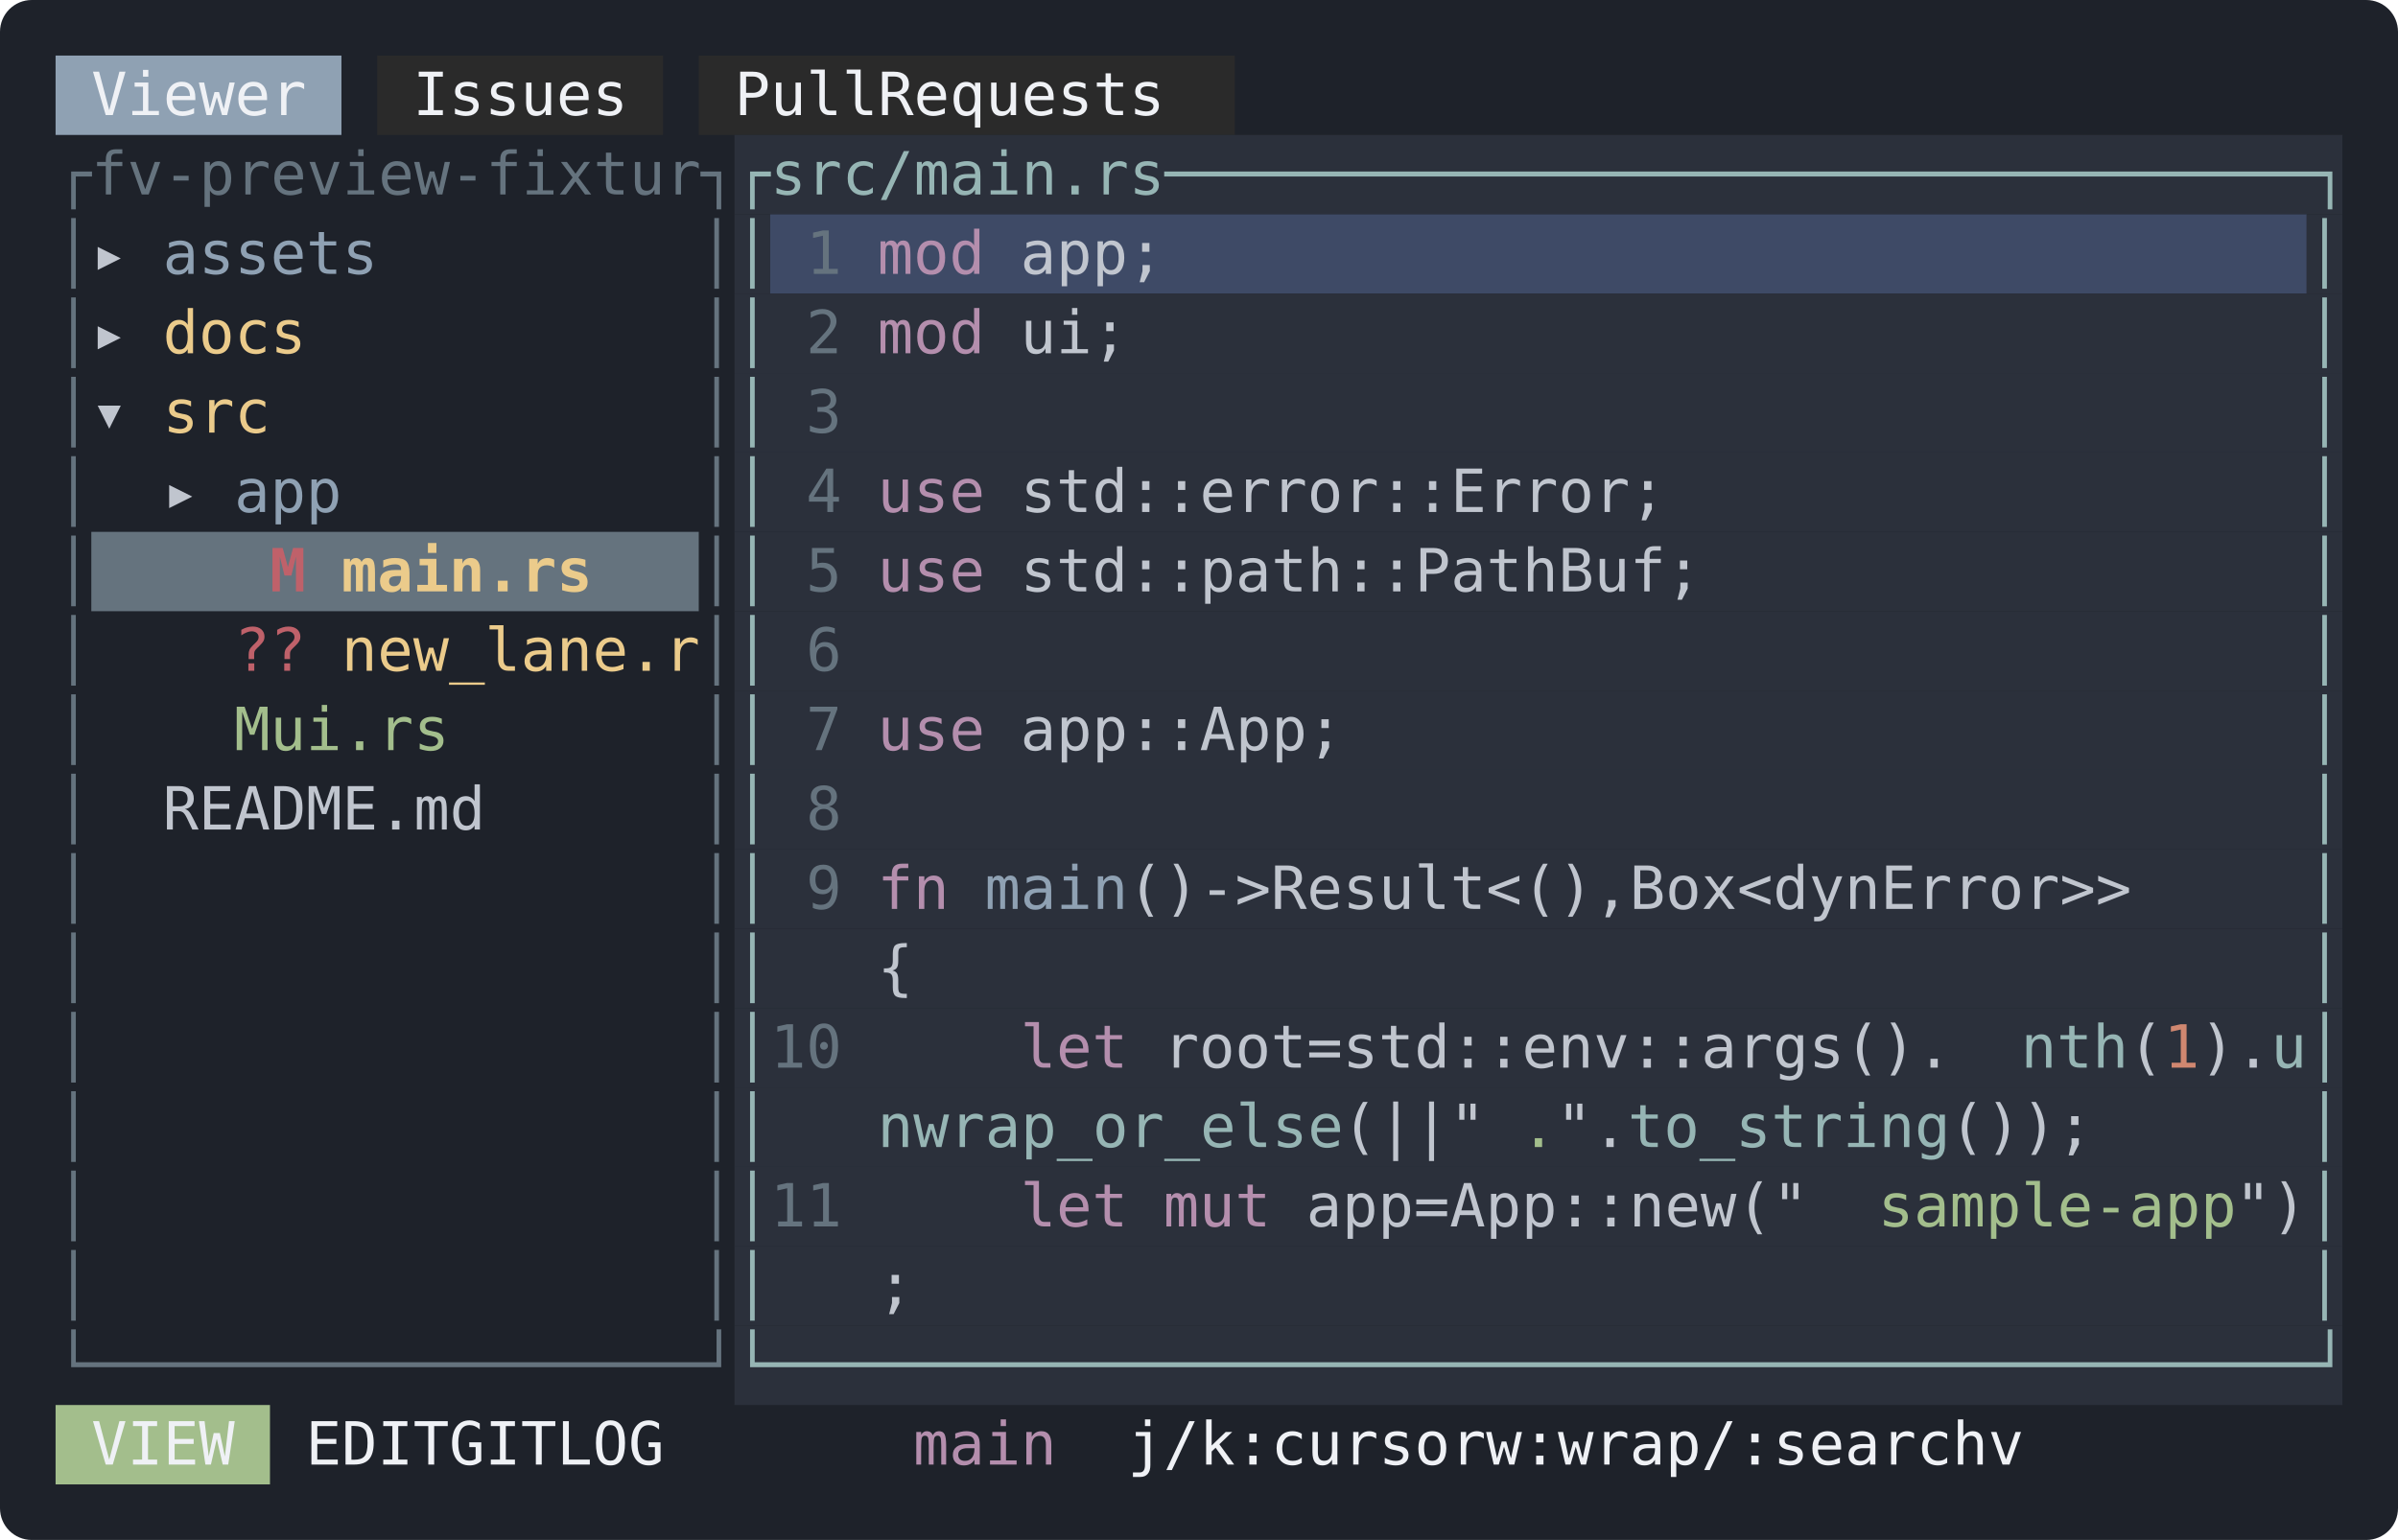
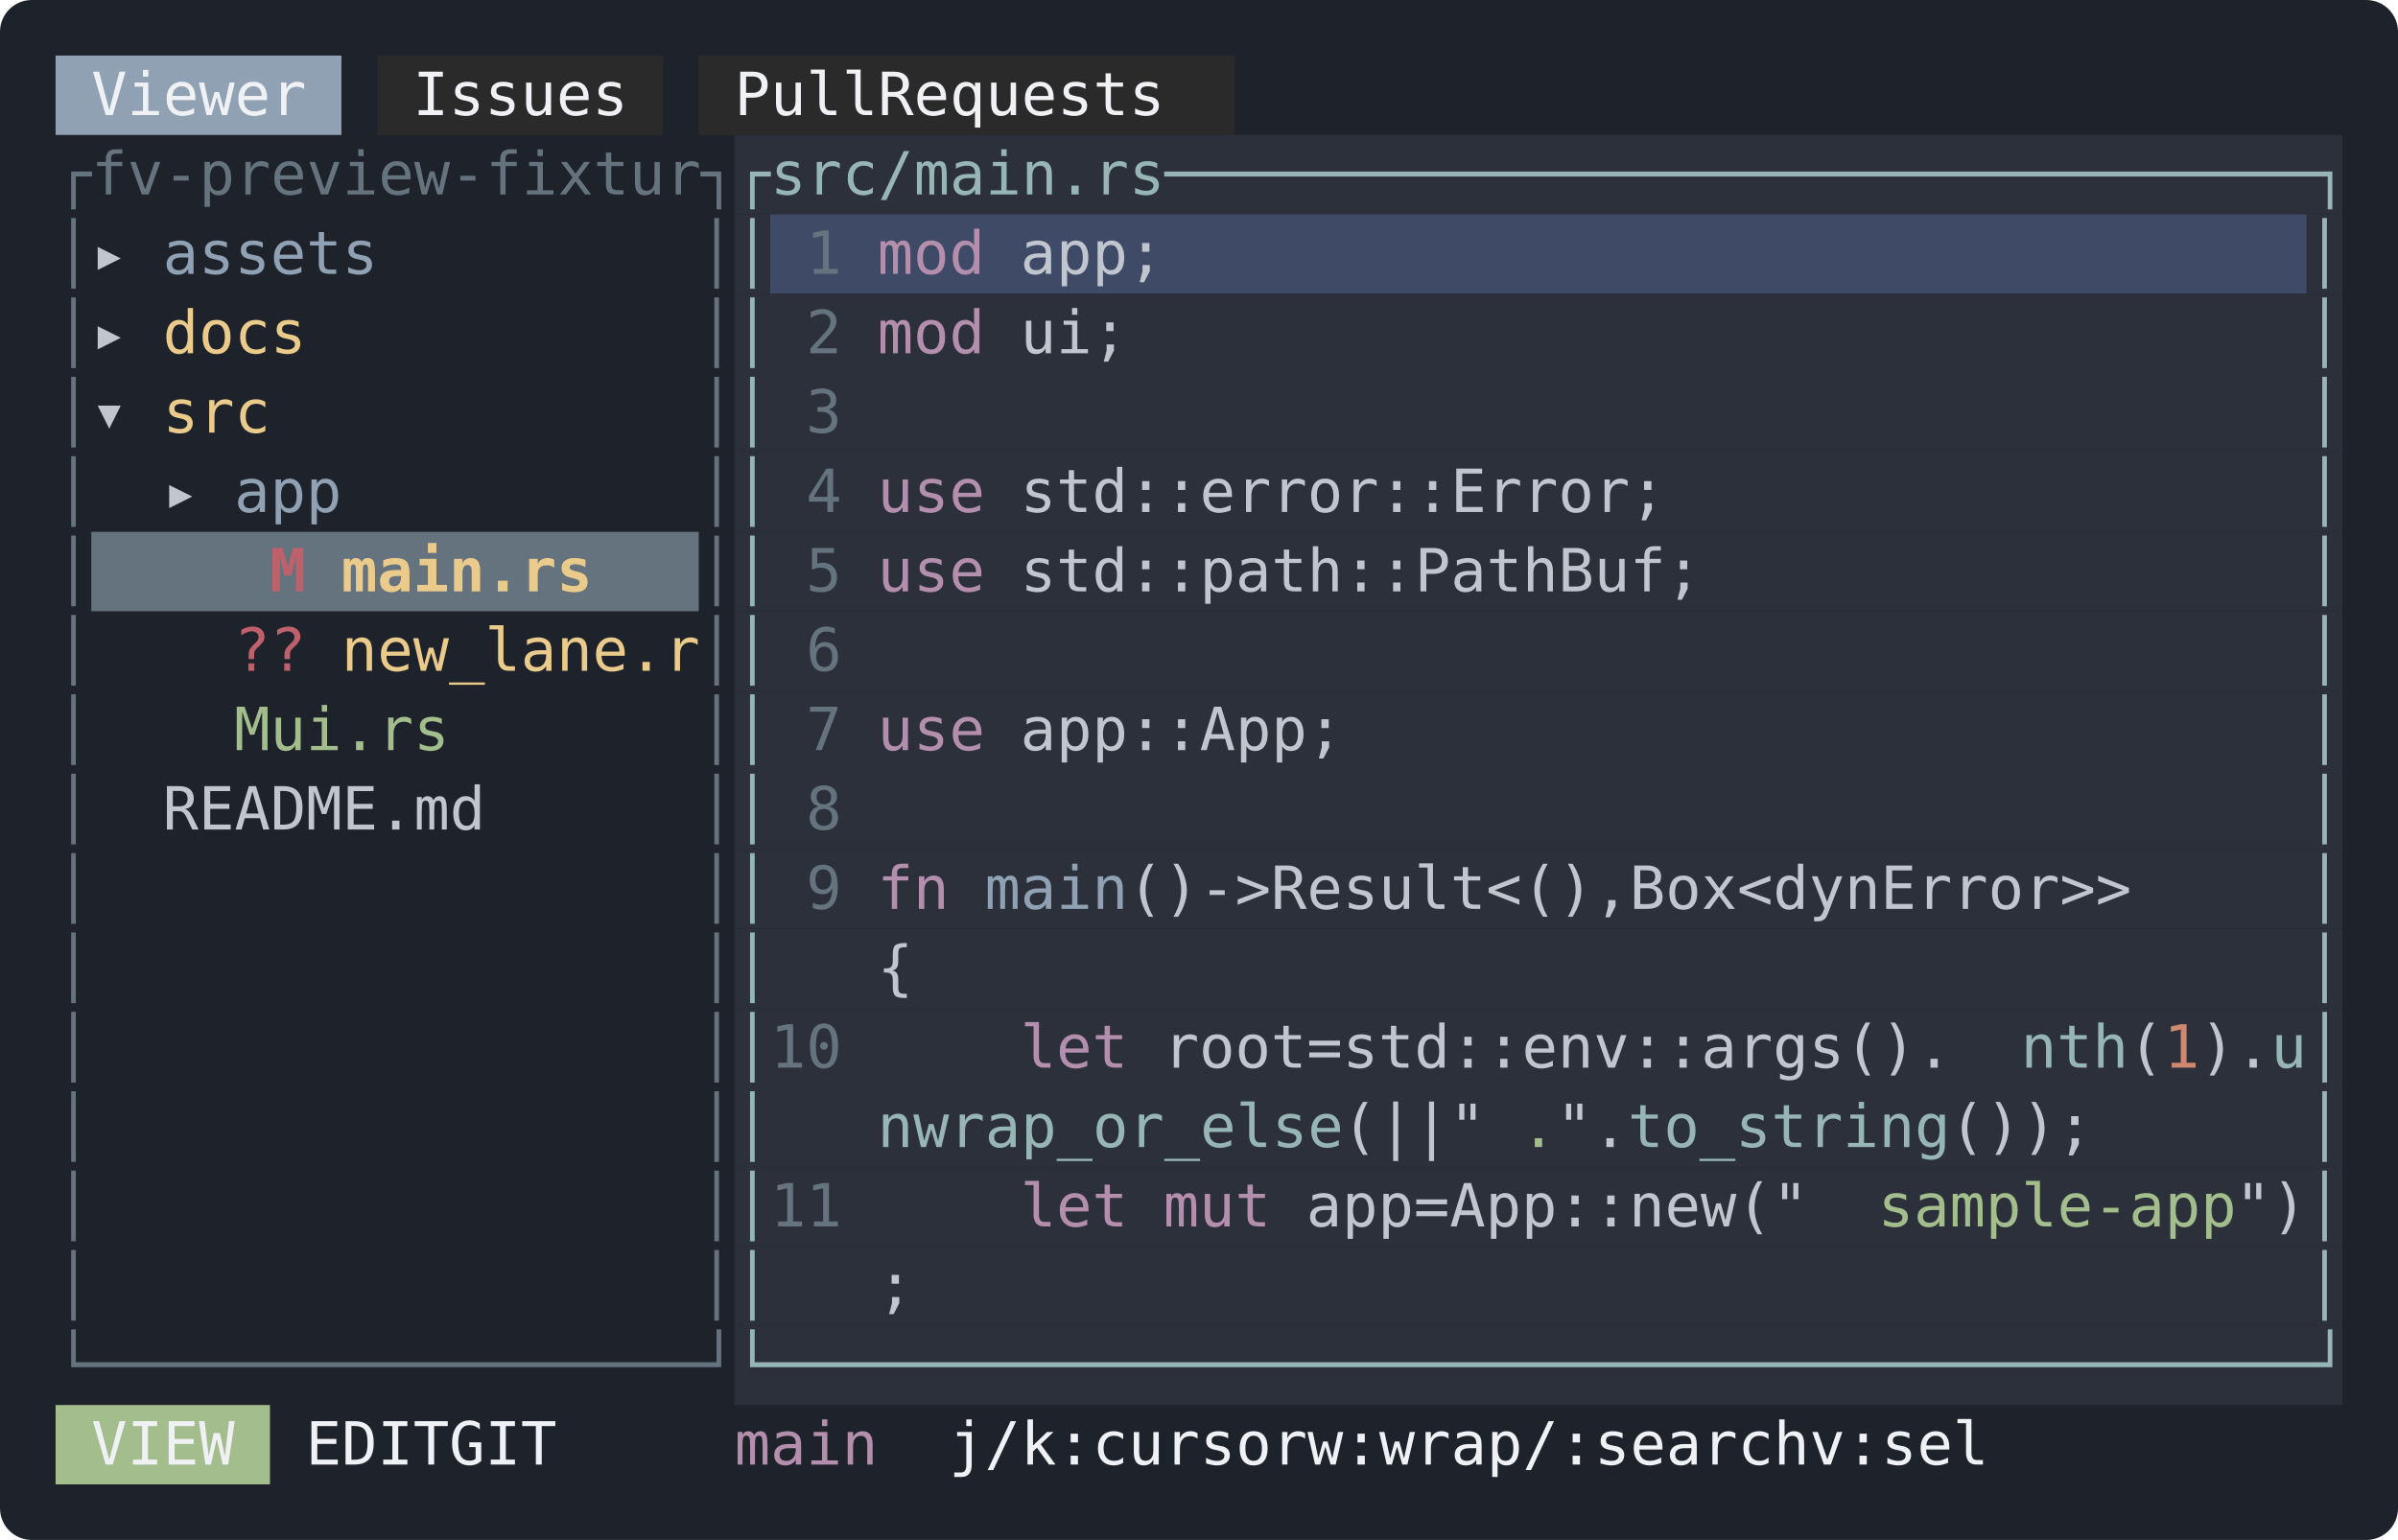
<svg xmlns="http://www.w3.org/2000/svg" width="604" height="388" viewBox="0 0 604 388" font-family="ui-monospace, SFMono-Regular, Menlo, Consolas, 'DejaVu Sans Mono', monospace" font-size="15">
  <rect width="604" height="388" rx="8" fill="#1e222a" />
  <rect x="14" y="14" width="72" height="20" fill="#8fa1b3" />
  <rect x="95" y="14" width="72" height="20" fill="#2a2a2a" />
  <rect x="176" y="14" width="135" height="20" fill="#2a2a2a" />
  <text x="23 32 41 50 59 68" y="29" fill="#eff1f5">Viewer</text>
  <text x="104 113 122 131 140 149" y="29" fill="#eff1f5">Issues</text>
  <text x="185 194 203 212 230 239 248 257 266 275 284 293" y="29" fill="#eff1f5">PullRequests</text>
  <rect x="185" y="34" width="405" height="20" fill="#2b303b" />
  <text x="14 23 32 41 50 59 68 77 86 95 104 113 122 131 140 149 158 167 176" y="49" fill="#65737e">┌fv-preview-fixtur┐</text>
  <text x="185 194 203 212 221 230 239 248 257 266 275 284 293 302 311 320 329 338 347 356 365 374 383 392 401 410 419 428 437 446 455 464 473 482 491 500 509 518 527 536 545 554 563 572 581" y="49" fill="#96b5b4">┌src/main.rs────────────────────────────────┐</text>
  <rect x="185" y="54" width="9" height="20" fill="#2b303b" />
  <rect x="194" y="54" width="387" height="20" fill="#3e4a66" />
  <rect x="581" y="54" width="9" height="20" fill="#2b303b" />
  <text x="14" y="69" fill="#65737e">│</text>
  <text x="23" y="69" fill="#c0c5ce">▸</text>
  <text x="41 50 59 68 77 86" y="69" fill="#8fa1b3">assets</text>
  <text x="176" y="69" fill="#65737e">│</text>
  <text x="185" y="69" fill="#96b5b4">│</text>
  <text x="203" y="69" fill="#65737e">1</text>
  <text x="221 230 239" y="69" fill="#b48ead">mod</text>
  <text x="257 266 275 284" y="69" fill="#c0c5ce">app;</text>
  <text x="581" y="69" fill="#96b5b4">│</text>
  <rect x="185" y="74" width="405" height="20" fill="#2b303b" />
  <text x="14" y="89" fill="#65737e">│</text>
  <text x="23" y="89" fill="#c0c5ce">▸</text>
  <text x="41 50 59 68" y="89" fill="#ebcb8b">docs</text>
  <text x="176" y="89" fill="#65737e">│</text>
  <text x="185" y="89" fill="#96b5b4">│</text>
  <text x="203" y="89" fill="#65737e">2</text>
  <text x="221 230 239" y="89" fill="#b48ead">mod</text>
  <text x="257 266 275" y="89" fill="#c0c5ce">ui;</text>
  <text x="581" y="89" fill="#96b5b4">│</text>
  <rect x="185" y="94" width="405" height="20" fill="#2b303b" />
  <text x="14" y="109" fill="#65737e">│</text>
  <text x="23" y="109" fill="#c0c5ce">▾</text>
  <text x="41 50 59" y="109" fill="#ebcb8b">src</text>
  <text x="176" y="109" fill="#65737e">│</text>
  <text x="185" y="109" fill="#96b5b4">│</text>
  <text x="203" y="109" fill="#65737e">3</text>
  <text x="581" y="109" fill="#96b5b4">│</text>
  <rect x="185" y="114" width="405" height="20" fill="#2b303b" />
  <text x="14" y="129" fill="#65737e">│</text>
  <text x="41" y="129" fill="#c0c5ce">▸</text>
  <text x="59 68 77" y="129" fill="#8fa1b3">app</text>
  <text x="176" y="129" fill="#65737e">│</text>
  <text x="185" y="129" fill="#96b5b4">│</text>
  <text x="203" y="129" fill="#65737e">4</text>
  <text x="221 230 239" y="129" fill="#b48ead">use</text>
  <text x="257 266 275 284 293 302 311 320 329 338 347 356 365 374 383 392 401 410" y="129" fill="#c0c5ce">std::error::Error;</text>
  <text x="581" y="129" fill="#96b5b4">│</text>
  <rect x="23" y="134" width="153" height="20" fill="#65737e" />
  <rect x="185" y="134" width="405" height="20" fill="#2b303b" />
  <text x="14" y="149" fill="#65737e">│</text>
  <text x="68" y="149" fill="#bf616a" font-weight="bold">M</text>
  <text x="86 95 104 113 122 131 140" y="149" fill="#ebcb8b" font-weight="bold">main.rs</text>
  <text x="176" y="149" fill="#65737e">│</text>
  <text x="185" y="149" fill="#96b5b4">│</text>
  <text x="203" y="149" fill="#65737e">5</text>
  <text x="221 230 239" y="149" fill="#b48ead">use</text>
  <text x="257 266 275 284 293 302 311 320 329 338 347 356 365 374 383 392 401 410 419" y="149" fill="#c0c5ce">std::path::PathBuf;</text>
  <text x="581" y="149" fill="#96b5b4">│</text>
  <rect x="185" y="154" width="405" height="20" fill="#2b303b" />
  <text x="14" y="169" fill="#65737e">│</text>
  <text x="59 68" y="169" fill="#bf616a">??</text>
  <text x="86 95 104 113 122 131 140 149 158 167" y="169" fill="#ebcb8b">new_lane.r</text>
  <text x="176" y="169" fill="#65737e">│</text>
  <text x="185" y="169" fill="#96b5b4">│</text>
  <text x="203" y="169" fill="#65737e">6</text>
  <text x="581" y="169" fill="#96b5b4">│</text>
  <rect x="185" y="174" width="405" height="20" fill="#2b303b" />
  <text x="14" y="189" fill="#65737e">│</text>
  <text x="59 86 95 104 113 122" y="189" fill="#a3be8c">Mui.rs</text>
  <text x="176" y="189" fill="#65737e">│</text>
  <text x="185" y="189" fill="#96b5b4">│</text>
  <text x="203" y="189" fill="#65737e">7</text>
  <text x="221 230 239" y="189" fill="#b48ead">use</text>
  <text x="257 266 275 284 293 302 311 320 329" y="189" fill="#c0c5ce">app::App;</text>
  <text x="581" y="189" fill="#96b5b4">│</text>
  <rect x="185" y="194" width="405" height="20" fill="#2b303b" />
  <text x="14" y="209" fill="#65737e">│</text>
  <text x="41 50 59 68 77 86 95 104 113" y="209" fill="#c0c5ce">README.md</text>
  <text x="176" y="209" fill="#65737e">│</text>
  <text x="185" y="209" fill="#96b5b4">│</text>
  <text x="203" y="209" fill="#65737e">8</text>
  <text x="581" y="209" fill="#96b5b4">│</text>
  <rect x="185" y="214" width="405" height="20" fill="#2b303b" />
  <text x="14" y="229" fill="#65737e">│</text>
  <text x="176" y="229" fill="#65737e">│</text>
  <text x="185" y="229" fill="#96b5b4">│</text>
  <text x="203" y="229" fill="#65737e">9</text>
  <text x="221 230" y="229" fill="#b48ead">fn</text>
  <text x="248 257 266 275" y="229" fill="#8fa1b3">main</text>
  <text x="284 293 311 320 338 347 356 365 374 383 392 401 410 419 437 446 455 464 473 482 491 509 518 527 536 545 554 563" y="229" fill="#c0c5ce">()-&gt;Result&lt;(),Box&lt;dynError&gt;&gt;</text>
  <text x="581" y="229" fill="#96b5b4">│</text>
  <rect x="185" y="234" width="405" height="20" fill="#2b303b" />
  <text x="14" y="249" fill="#65737e">│</text>
  <text x="176" y="249" fill="#65737e">│</text>
  <text x="185" y="249" fill="#96b5b4">│</text>
  <text x="221" y="249" fill="#c0c5ce">{</text>
  <text x="581" y="249" fill="#96b5b4">│</text>
  <rect x="185" y="254" width="405" height="20" fill="#2b303b" />
  <text x="14" y="269" fill="#65737e">│</text>
  <text x="176" y="269" fill="#65737e">│</text>
  <text x="185" y="269" fill="#96b5b4">│</text>
  <text x="194 203" y="269" fill="#65737e">10</text>
  <text x="257 266 275" y="269" fill="#b48ead">let</text>
  <text x="293 302 311 320 338 356 365 374 383 392 401 410 419 428 437 446 455 464 473 482 491 500" y="269" fill="#c0c5ce">root=std::env::args().</text>
  <text x="509 518 527" y="269" fill="#96b5b4">nth</text>
  <text x="536" y="269" fill="#c0c5ce">(</text>
  <text x="545" y="269" fill="#d08770">1</text>
  <text x="554 563" y="269" fill="#c0c5ce">).</text>
  <text x="572 581" y="269" fill="#96b5b4">u│</text>
  <rect x="185" y="274" width="405" height="20" fill="#2b303b" />
  <text x="14" y="289" fill="#65737e">│</text>
  <text x="176" y="289" fill="#65737e">│</text>
  <text x="185" y="289" fill="#96b5b4">│</text>
  <text x="221 230 239 248 257 266 275 284 293 302 311 320 329" y="289" fill="#96b5b4">nwrap_or_else</text>
  <text x="338 347 356 374" y="289" fill="#c0c5ce">(||"</text>
  <text x="383" y="289" fill="#a3be8c">.</text>
  <text x="392 401" y="289" fill="#c0c5ce">".</text>
  <text x="410 419 428 437 446 455 464 473 482" y="289" fill="#96b5b4">to_string</text>
  <text x="491 500 509 518" y="289" fill="#c0c5ce">());</text>
  <text x="581" y="289" fill="#96b5b4">│</text>
  <rect x="185" y="294" width="405" height="20" fill="#2b303b" />
  <text x="14" y="309" fill="#65737e">│</text>
  <text x="176" y="309" fill="#65737e">│</text>
  <text x="185" y="309" fill="#96b5b4">│</text>
  <text x="194 203" y="309" fill="#65737e">11</text>
  <text x="257 266 275" y="309" fill="#b48ead">let</text>
  <text x="293 302 311" y="309" fill="#b48ead">mut</text>
  <text x="329 338 347 365 383 392 401 410 419 428 437 446 455 464" y="309" fill="#c0c5ce">app=App::new("</text>
  <text x="473 482 491 500 509 518 527 536 545 554" y="309" fill="#a3be8c">sample-app</text>
  <text x="563 572" y="309" fill="#c0c5ce">")</text>
  <text x="581" y="309" fill="#96b5b4">│</text>
  <rect x="185" y="314" width="405" height="20" fill="#2b303b" />
  <text x="14" y="329" fill="#65737e">│</text>
  <text x="176" y="329" fill="#65737e">│</text>
  <text x="185" y="329" fill="#96b5b4">│</text>
  <text x="221" y="329" fill="#c0c5ce">;</text>
  <text x="581" y="329" fill="#96b5b4">│</text>
  <rect x="185" y="334" width="405" height="20" fill="#2b303b" />
  <text x="14 23 32 41 50 59 68 77 86 95 104 113 122 131 140 149 158 167 176" y="349" fill="#65737e">└─────────────────┘</text>
  <text x="185 194 203 212 221 230 239 248 257 266 275 284 293 302 311 320 329 338 347 356 365 374 383 392 401 410 419 428 437 446 455 464 473 482 491 500 509 518 527 536 545 554 563 572 581" y="349" fill="#96b5b4">└───────────────────────────────────────────┘</text>
  <rect x="14" y="354" width="54" height="20" fill="#a3be8c" />
  <text x="23 32 41 50" y="369" fill="#eff1f5">VIEW</text>
-   <text x="77 86 95 104 131 140 149 176 185 194" y="369" fill="#eff1f5">EDITGITLOG</text>
-   <text x="230 239 248 257" y="369" fill="#b48ead">main</text>
-   <text x="284 293 302 311 329 338 347 356 365 374 401 410 428 437 446 455 482 491 509 518 527 536 545 554 581" y="369" fill="#eff1f5">j/k:cursorw:wrap/:searchv</text>
+   <text x="77 86 95 104 131 140 149" y="369" fill="#eff1f5">EDITGIT</text>
+   <text x="185 194 203 212" y="369" fill="#b48ead">main</text>
+   <text x="239 248 257 266 284 293 302 311 320 329 356 365 383 392 401 410 437 446 464 473 482 491 500 509 536 545 563 572 581" y="369" fill="#eff1f5">j/k:cursorw:wrap/:searchv:sel</text>
</svg>
